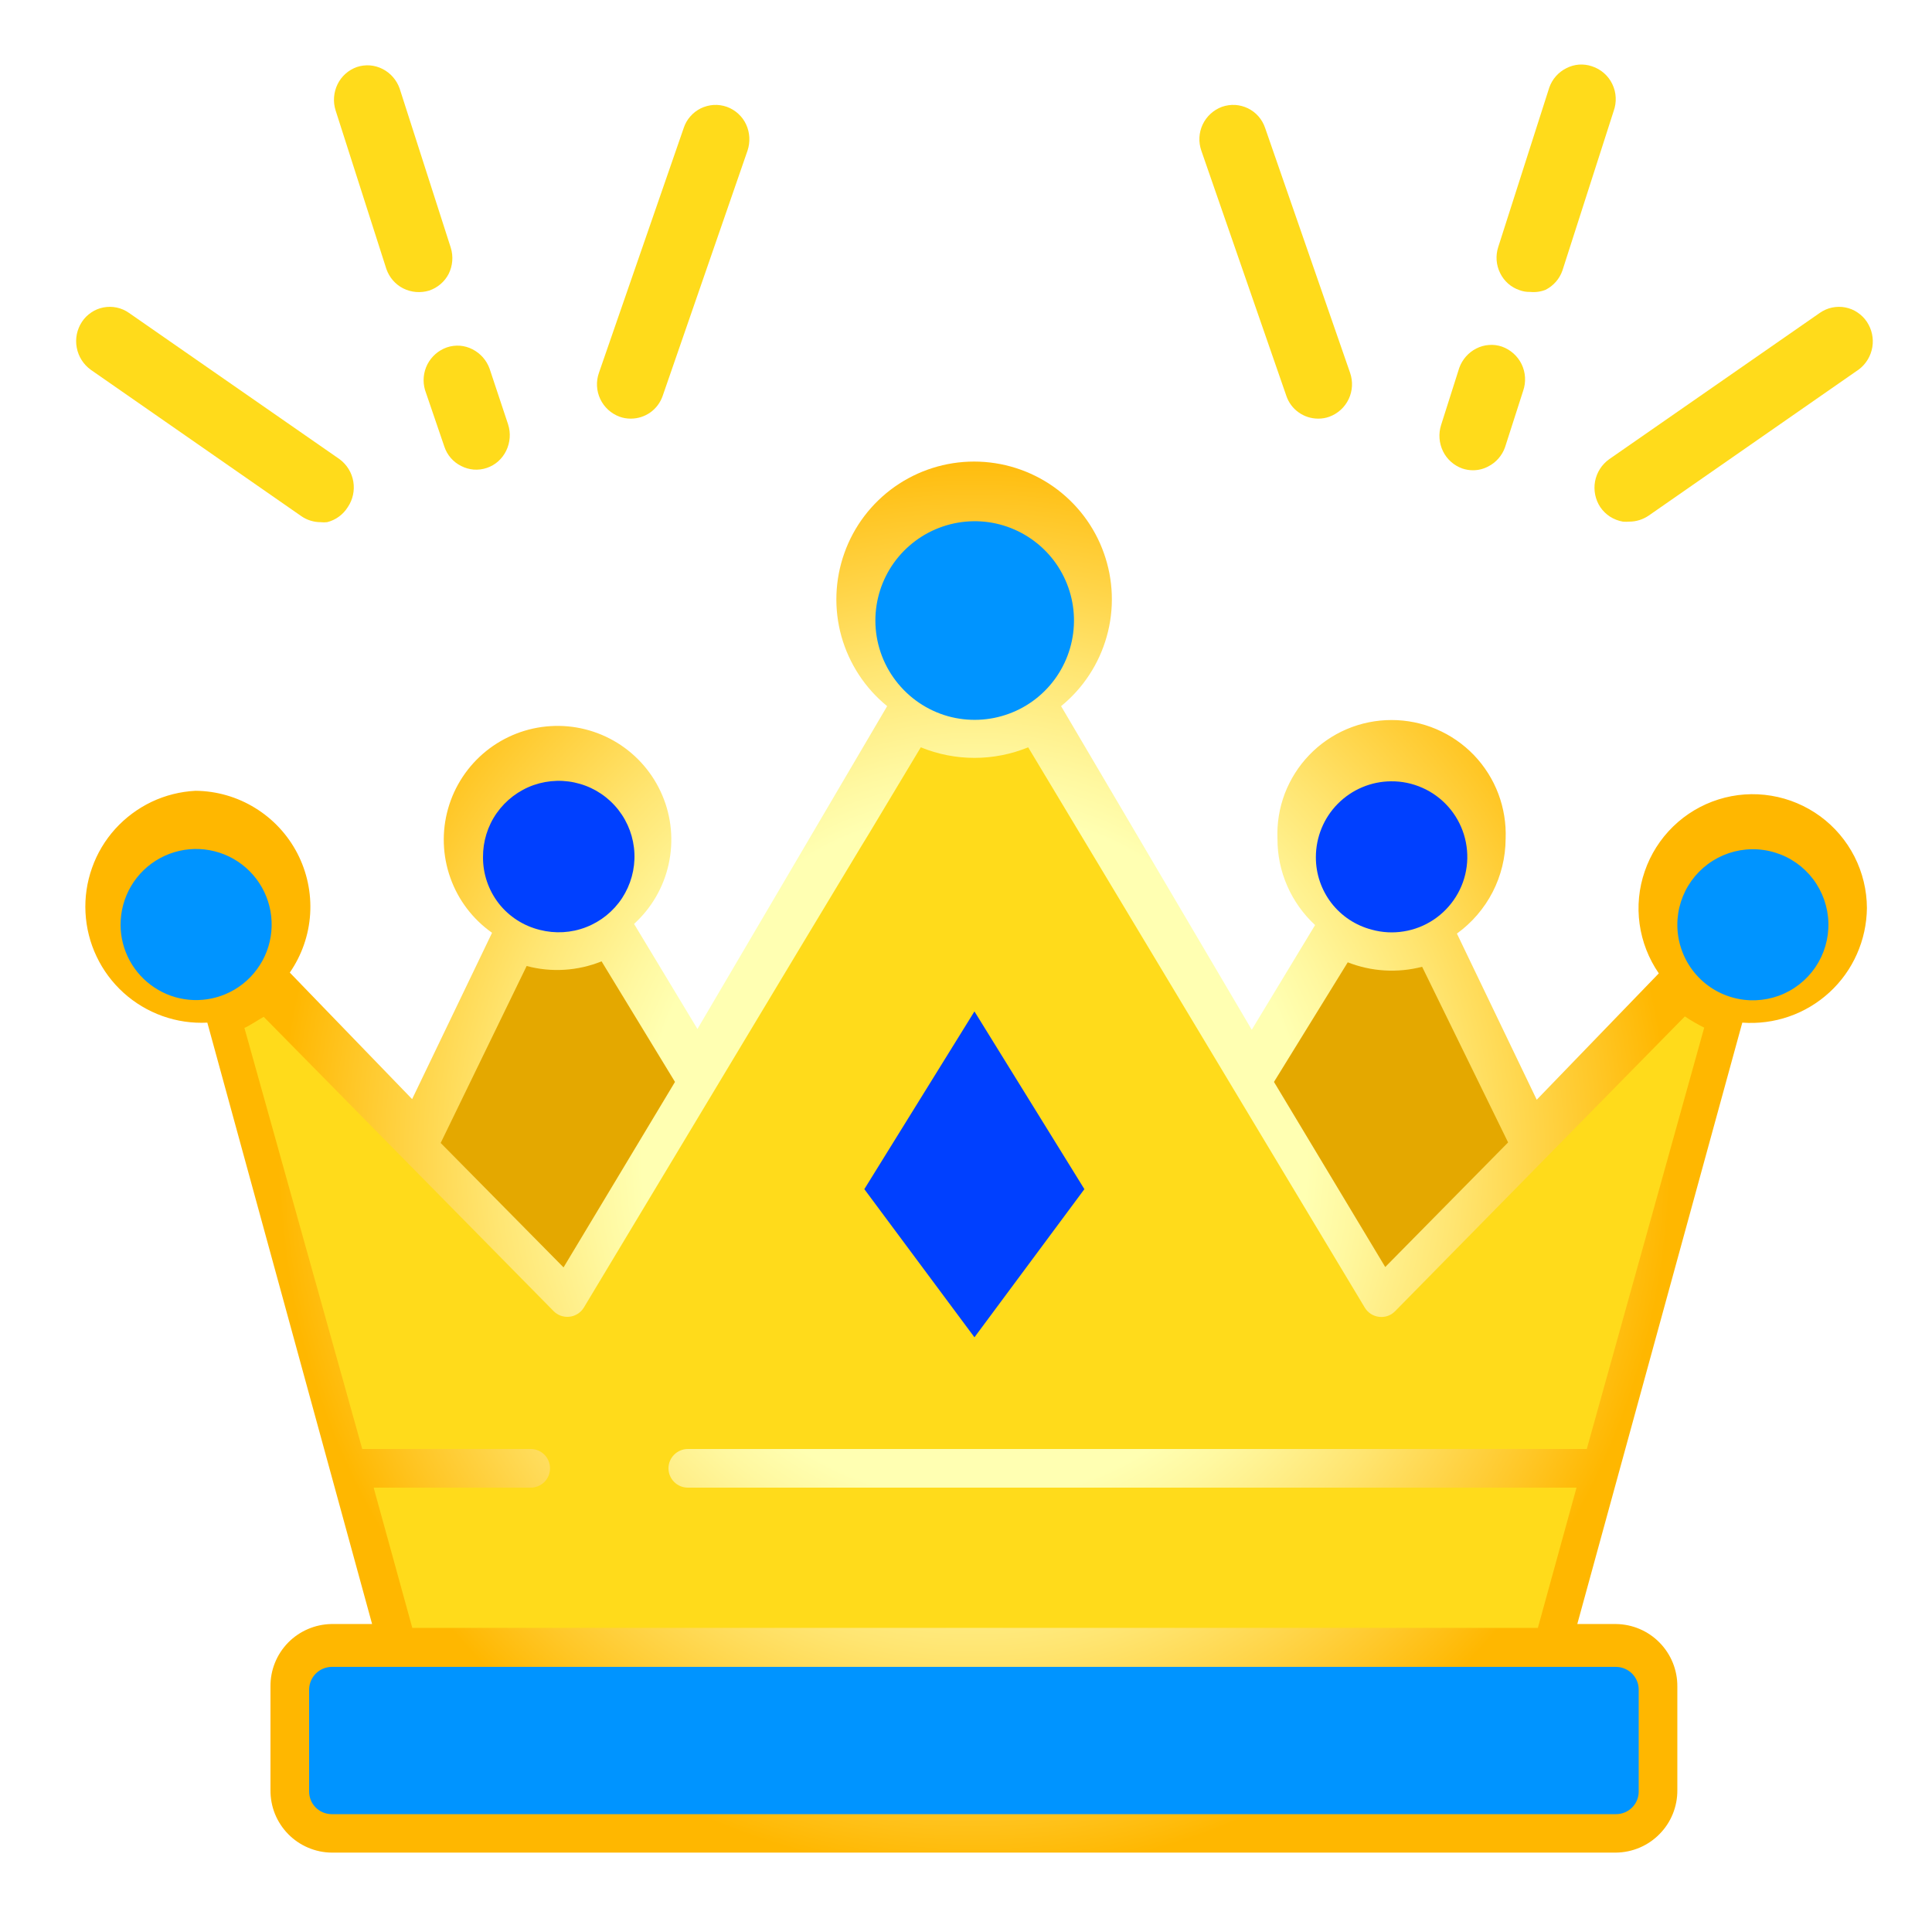
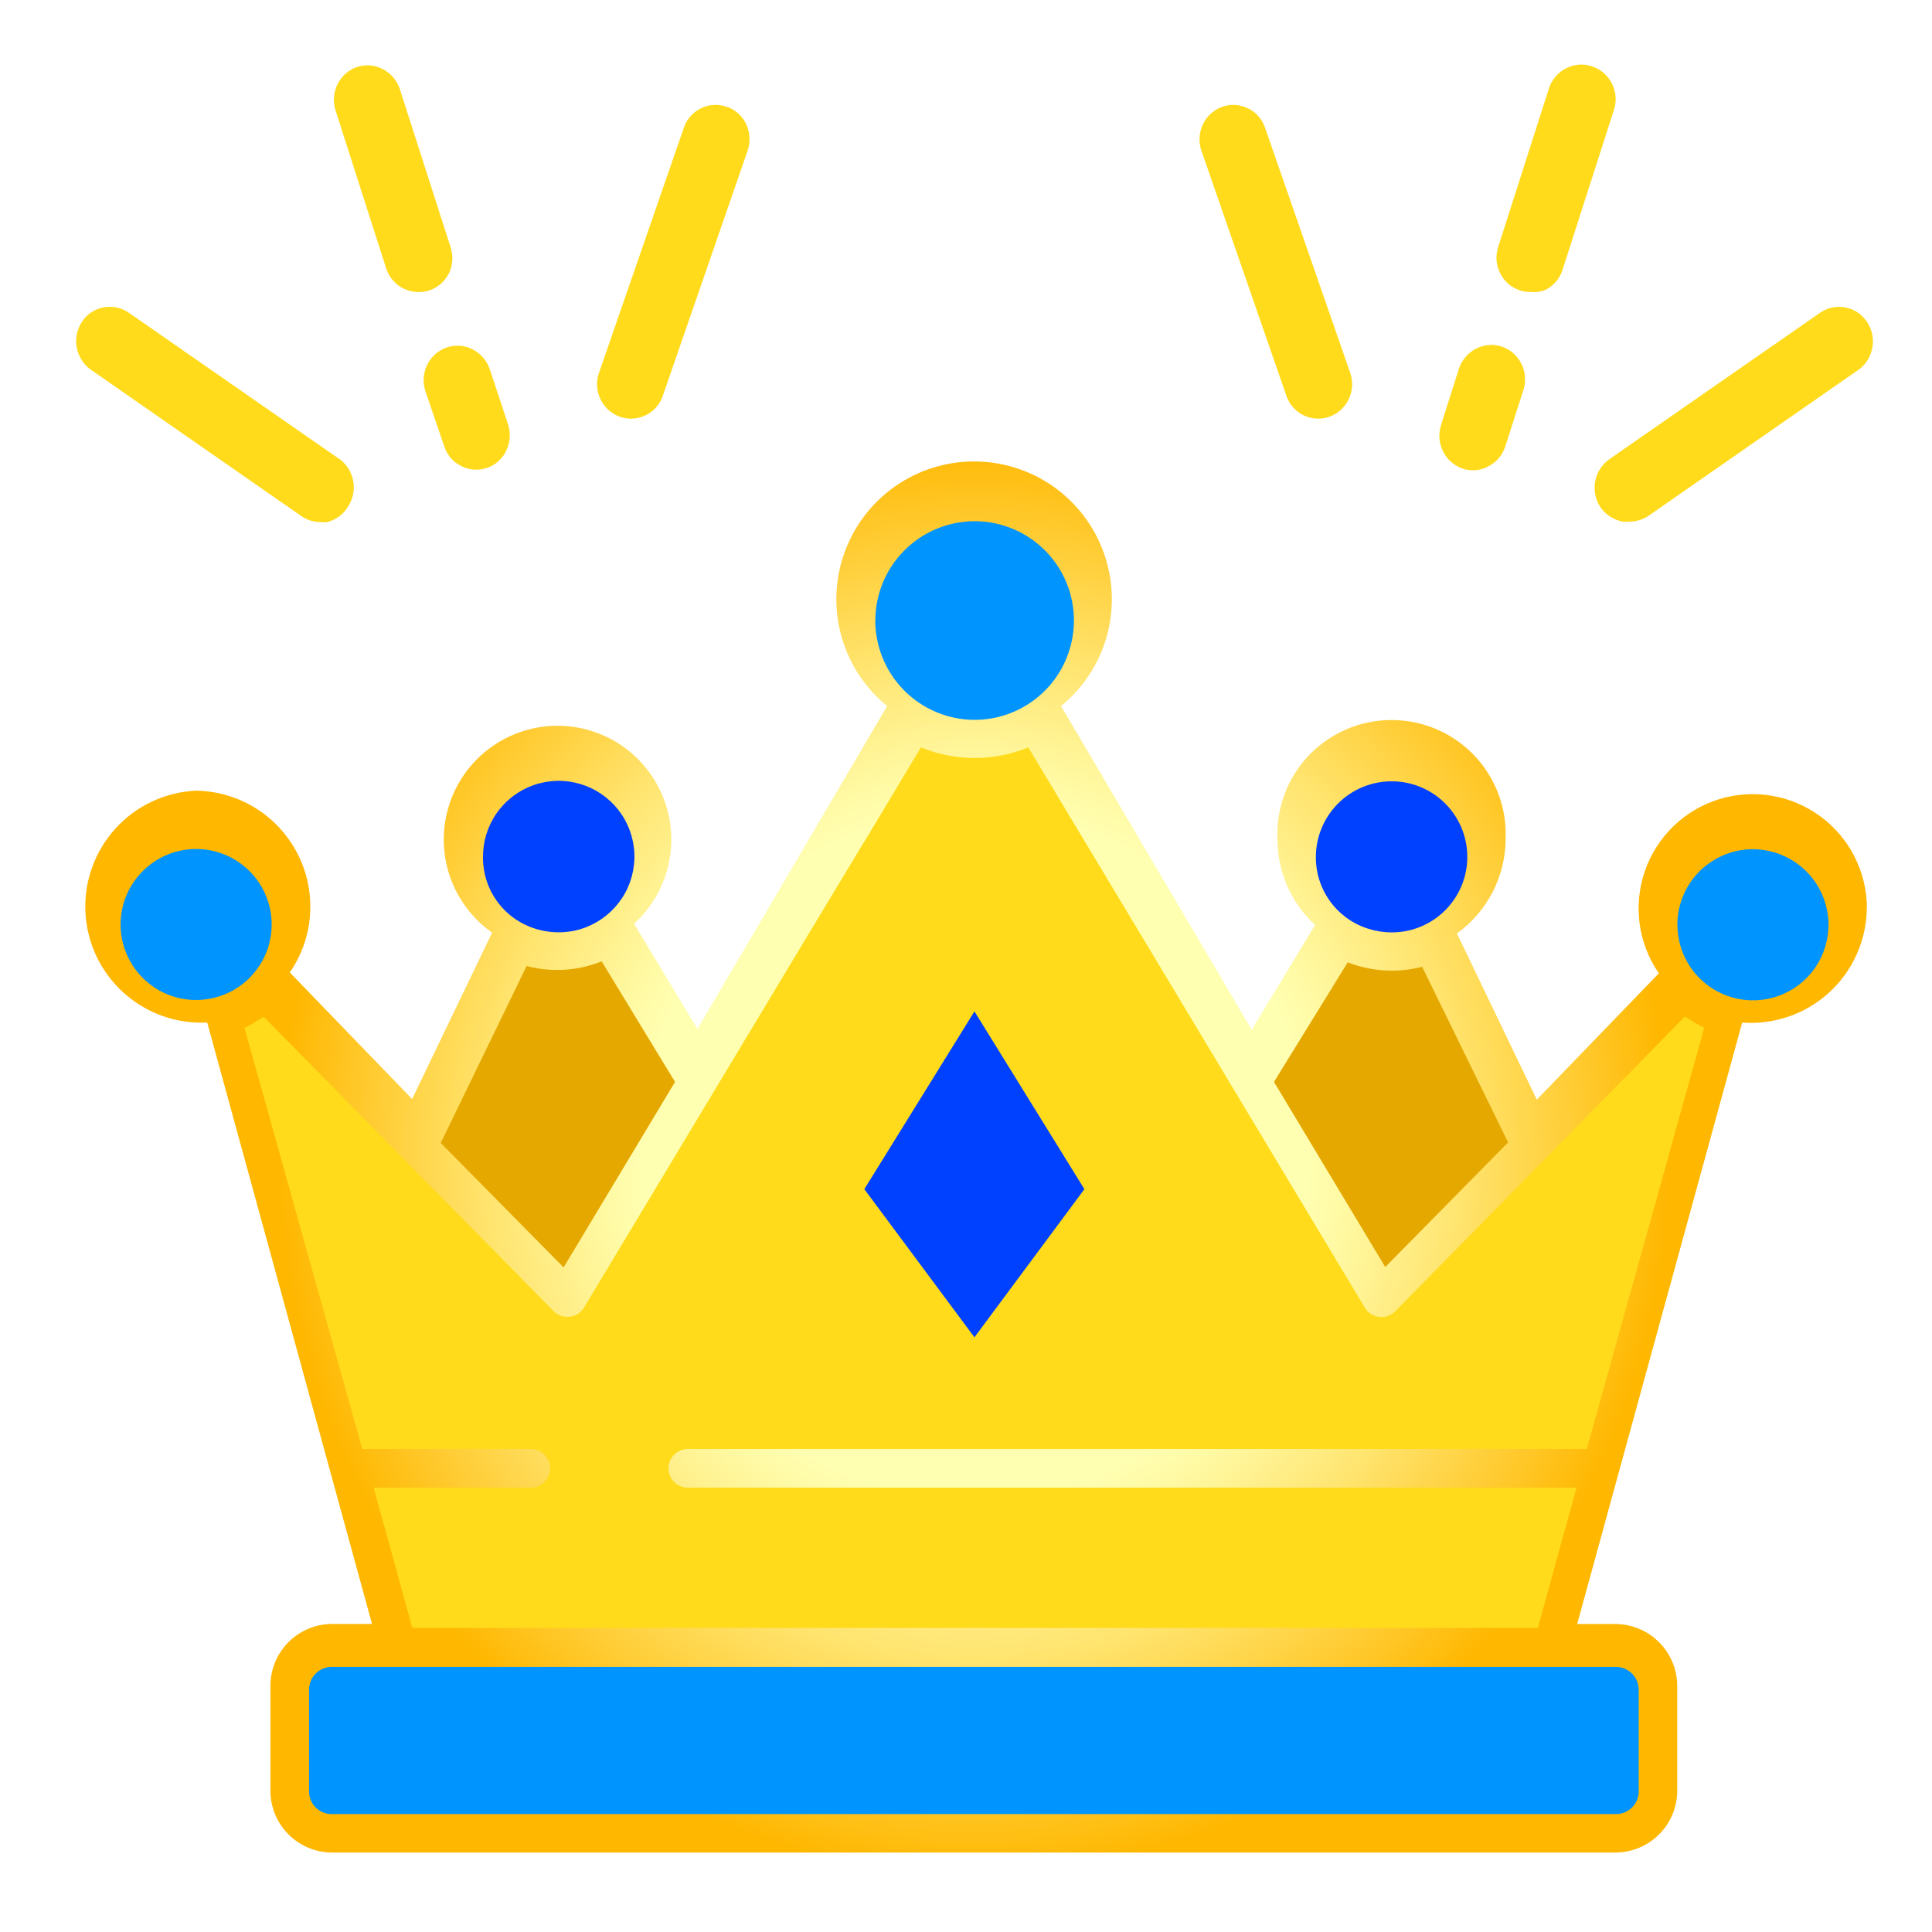
- <svg xmlns="http://www.w3.org/2000/svg" width="32" height="32" viewBox="0 0 32 32" fill="none">
-   <path d="M30.922 15.04C30.921 14.744 30.85 14.452 30.716 14.188C30.581 13.924 30.387 13.695 30.148 13.52C29.908 13.345 29.631 13.228 29.339 13.18C29.047 13.131 28.747 13.152 28.464 13.241C28.181 13.33 27.923 13.484 27.711 13.691C27.499 13.898 27.338 14.151 27.242 14.432C27.145 14.712 27.116 15.011 27.157 15.305C27.198 15.598 27.307 15.878 27.475 16.122L25.453 18.215L24.131 15.463C24.38 15.283 24.582 15.048 24.723 14.775C24.863 14.503 24.936 14.201 24.938 13.895C24.948 13.64 24.907 13.386 24.817 13.147C24.727 12.909 24.589 12.691 24.413 12.507C24.236 12.323 24.024 12.177 23.79 12.077C23.555 11.977 23.303 11.926 23.048 11.926C22.793 11.926 22.541 11.977 22.306 12.077C22.072 12.177 21.86 12.323 21.684 12.507C21.507 12.691 21.37 12.909 21.279 13.147C21.189 13.386 21.148 13.64 21.159 13.895C21.158 14.163 21.213 14.428 21.321 14.674C21.428 14.919 21.585 15.14 21.782 15.322L20.733 17.056L17.575 11.696C17.94 11.399 18.204 10.995 18.331 10.542C18.459 10.088 18.442 9.606 18.284 9.162C18.127 8.718 17.835 8.334 17.45 8.062C17.065 7.791 16.606 7.645 16.134 7.645C15.663 7.645 15.204 7.791 14.819 8.062C14.434 8.334 14.142 8.718 13.985 9.162C13.827 9.606 13.81 10.088 13.937 10.542C14.065 10.995 14.329 11.399 14.694 11.696L11.552 17.043L10.502 15.303C10.791 15.04 10.992 14.694 11.075 14.313C11.159 13.931 11.123 13.533 10.97 13.174C10.818 12.814 10.558 12.511 10.226 12.305C9.894 12.1 9.507 12.002 9.117 12.027C8.727 12.051 8.355 12.196 8.051 12.441C7.747 12.687 7.527 13.02 7.421 13.396C7.315 13.772 7.328 14.171 7.459 14.539C7.589 14.907 7.831 15.225 8.15 15.45L6.826 18.205L4.8 16.109C4.998 15.822 5.115 15.487 5.137 15.139C5.159 14.791 5.085 14.443 4.925 14.134C4.764 13.824 4.522 13.564 4.225 13.382C3.928 13.199 3.587 13.101 3.238 13.098C2.986 13.111 2.739 13.173 2.511 13.281C2.283 13.39 2.079 13.542 1.909 13.729C1.74 13.916 1.609 14.135 1.525 14.373C1.44 14.611 1.403 14.863 1.416 15.115C1.429 15.367 1.491 15.615 1.6 15.843C1.708 16.071 1.86 16.275 2.047 16.444C2.235 16.614 2.454 16.744 2.691 16.829C2.929 16.914 3.182 16.951 3.434 16.938L6.163 26.899H5.488C5.218 26.904 4.96 27.015 4.771 27.208C4.582 27.402 4.477 27.663 4.48 27.933V29.651C4.479 29.786 4.504 29.919 4.554 30.044C4.605 30.169 4.679 30.282 4.773 30.378C4.867 30.474 4.98 30.551 5.103 30.603C5.227 30.656 5.36 30.684 5.494 30.685H26.765C27.037 30.682 27.297 30.572 27.487 30.378C27.678 30.185 27.784 29.923 27.782 29.651V27.933C27.784 27.661 27.678 27.4 27.487 27.206C27.297 27.012 27.037 26.902 26.765 26.899H26.125L28.858 16.938C29.12 16.957 29.383 16.923 29.631 16.837C29.88 16.751 30.108 16.614 30.301 16.437C30.495 16.259 30.65 16.043 30.756 15.803C30.863 15.562 30.919 15.303 30.922 15.04Z" fill="url(#paint0_radial)" />
-   <path d="M26.368 1.098C26.299 1.074 26.225 1.065 26.152 1.07C26.079 1.076 26.008 1.096 25.943 1.13C25.811 1.196 25.71 1.31 25.661 1.45L24.816 4.09C24.769 4.233 24.78 4.39 24.848 4.525C24.88 4.591 24.925 4.649 24.98 4.698C25.035 4.746 25.099 4.783 25.168 4.806C25.224 4.827 25.284 4.837 25.344 4.835C25.431 4.844 25.519 4.832 25.6 4.8C25.731 4.733 25.831 4.619 25.879 4.48L26.727 1.84C26.753 1.768 26.765 1.691 26.761 1.614C26.758 1.537 26.738 1.462 26.705 1.393C26.672 1.323 26.625 1.262 26.567 1.211C26.509 1.16 26.441 1.122 26.368 1.098Z" fill="#FFDB1B" />
-   <path d="M24.877 5.741C24.808 5.717 24.734 5.708 24.661 5.714C24.588 5.719 24.517 5.739 24.451 5.773C24.32 5.84 24.22 5.954 24.17 6.093L23.869 7.04C23.823 7.184 23.835 7.34 23.901 7.475C23.966 7.608 24.081 7.71 24.221 7.76C24.278 7.779 24.337 7.789 24.397 7.789C24.484 7.789 24.57 7.768 24.646 7.728C24.778 7.662 24.879 7.547 24.928 7.408L25.229 6.471C25.278 6.327 25.269 6.17 25.203 6.033C25.137 5.897 25.02 5.792 24.877 5.741Z" fill="#FFDB1B" />
-   <path d="M30.922 5.331C30.881 5.269 30.828 5.217 30.767 5.176C30.706 5.134 30.637 5.106 30.564 5.092C30.492 5.078 30.418 5.079 30.345 5.094C30.273 5.109 30.205 5.139 30.144 5.181L26.653 7.606C26.53 7.694 26.447 7.825 26.419 7.973C26.392 8.121 26.423 8.274 26.506 8.4C26.549 8.463 26.604 8.517 26.668 8.558C26.733 8.599 26.805 8.627 26.88 8.64C26.915 8.643 26.951 8.643 26.986 8.64C27.1 8.64 27.211 8.605 27.306 8.541L30.794 6.115C30.91 6.025 30.988 5.894 31.012 5.748C31.036 5.603 31.003 5.454 30.922 5.331Z" fill="#FFDB1B" />
-   <path d="M20.954 2.118C20.93 2.048 20.893 1.983 20.845 1.928C20.796 1.872 20.737 1.827 20.67 1.794C20.604 1.762 20.532 1.743 20.458 1.738C20.384 1.734 20.31 1.745 20.24 1.769C20.099 1.821 19.984 1.927 19.92 2.062C19.856 2.198 19.848 2.354 19.898 2.496L21.306 6.557C21.343 6.667 21.414 6.763 21.509 6.83C21.604 6.898 21.717 6.934 21.834 6.934C21.897 6.934 21.96 6.924 22.019 6.902C22.16 6.85 22.275 6.745 22.339 6.609C22.403 6.473 22.411 6.318 22.362 6.176L20.954 2.118Z" fill="#FFDB1B" />
-   <path d="M7.431 4.537C7.498 4.402 7.511 4.247 7.466 4.102L6.618 1.462C6.568 1.324 6.468 1.209 6.336 1.142C6.271 1.109 6.2 1.089 6.127 1.083C6.054 1.078 5.98 1.087 5.911 1.11C5.771 1.16 5.656 1.262 5.591 1.395C5.525 1.531 5.513 1.687 5.559 1.83L6.4 4.457C6.449 4.596 6.548 4.711 6.679 4.777C6.812 4.844 6.966 4.856 7.108 4.813C7.247 4.766 7.363 4.668 7.431 4.537Z" fill="#FFDB1B" />
-   <path d="M8.109 6.106C8.059 5.967 7.958 5.853 7.827 5.786C7.762 5.752 7.691 5.732 7.618 5.726C7.544 5.721 7.471 5.73 7.401 5.754C7.262 5.803 7.147 5.903 7.079 6.035C7.012 6.167 6.998 6.319 7.04 6.461L7.36 7.398C7.383 7.467 7.419 7.531 7.467 7.586C7.515 7.641 7.573 7.686 7.638 7.718C7.703 7.752 7.775 7.772 7.848 7.778C7.921 7.783 7.994 7.774 8.064 7.75C8.133 7.727 8.198 7.689 8.253 7.64C8.307 7.591 8.352 7.532 8.384 7.466C8.45 7.33 8.462 7.174 8.416 7.03L8.109 6.106Z" fill="#FFDB1B" />
-   <path d="M5.625 7.606L2.134 5.181C2.074 5.139 2.005 5.109 1.933 5.094C1.861 5.079 1.786 5.078 1.714 5.092C1.641 5.106 1.572 5.134 1.511 5.176C1.45 5.217 1.397 5.269 1.357 5.331C1.274 5.457 1.243 5.61 1.271 5.757C1.298 5.905 1.382 6.037 1.504 6.125L4.992 8.55C5.086 8.615 5.198 8.649 5.312 8.649C5.347 8.653 5.382 8.653 5.417 8.649C5.56 8.614 5.682 8.524 5.76 8.4C5.844 8.276 5.877 8.124 5.852 7.976C5.827 7.828 5.746 7.696 5.625 7.606Z" fill="#FFDB1B" />
-   <path d="M12.038 1.769C11.969 1.745 11.895 1.734 11.821 1.738C11.747 1.743 11.675 1.762 11.608 1.794C11.542 1.827 11.482 1.872 11.434 1.928C11.385 1.983 11.348 2.048 11.325 2.118L9.92 6.176C9.87 6.318 9.878 6.473 9.942 6.609C10.006 6.745 10.121 6.85 10.262 6.902C10.322 6.924 10.384 6.934 10.448 6.934C10.564 6.934 10.678 6.898 10.773 6.83C10.867 6.763 10.938 6.667 10.976 6.557L12.381 2.496C12.429 2.353 12.421 2.197 12.358 2.061C12.327 1.993 12.282 1.933 12.227 1.883C12.172 1.833 12.108 1.794 12.038 1.769Z" fill="#FFDB1B" />
-   <path d="M26.282 24H11.392C11.307 24 11.226 24.034 11.166 24.094C11.106 24.154 11.072 24.235 11.072 24.32C11.072 24.405 11.106 24.486 11.166 24.546C11.226 24.606 11.307 24.64 11.392 24.64H26.112L25.472 26.963H6.829L6.189 24.64H8.79C8.875 24.64 8.957 24.606 9.017 24.546C9.077 24.486 9.11 24.405 9.11 24.32C9.11 24.235 9.077 24.154 9.017 24.094C8.957 24.034 8.875 24 8.79 24H6L4.048 17.024C4.077 17.024 4.333 16.858 4.368 16.842L9.168 21.715C9.202 21.75 9.244 21.777 9.29 21.793C9.336 21.809 9.385 21.815 9.433 21.809C9.482 21.804 9.528 21.787 9.569 21.761C9.61 21.735 9.645 21.699 9.67 21.658C16.864 9.683 12.87 16.349 15.251 12.378C15.821 12.611 16.46 12.611 17.03 12.378L22.605 21.658C22.63 21.7 22.664 21.735 22.705 21.762C22.746 21.788 22.792 21.805 22.841 21.811C22.889 21.817 22.939 21.812 22.985 21.796C23.031 21.78 23.073 21.753 23.107 21.718L27.907 16.835C28.009 16.904 28.116 16.966 28.227 17.021L26.282 24Z" fill="#FFDB1B" />
-   <path d="M16.14 22.15L14.316 19.696L16.14 16.752L17.961 19.696L16.14 22.15Z" fill="#0040FF" />
-   <path d="M8.723 16C9.134 16.11 9.57 16.082 9.964 15.923L11.18 17.92L9.334 20.992L7.299 18.931L8.723 16Z" fill="#E4A800" />
-   <path d="M22.323 15.939C22.715 16.093 23.147 16.119 23.555 16.013L24.979 18.922L22.944 20.986L21.101 17.92L22.323 15.939Z" fill="#E4A800" />
-   <path d="M14.499 10.282C14.498 9.937 14.606 9.601 14.806 9.321C15.007 9.041 15.29 8.831 15.617 8.72C15.943 8.61 16.296 8.604 16.625 8.705C16.954 8.806 17.244 9.008 17.453 9.282C17.661 9.556 17.779 9.889 17.788 10.233C17.797 10.578 17.698 10.916 17.505 11.201C17.312 11.486 17.034 11.704 16.71 11.822C16.387 11.941 16.034 11.955 15.702 11.863C15.357 11.766 15.053 11.559 14.836 11.274C14.618 10.989 14.5 10.64 14.499 10.282Z" fill="#0094FF" />
-   <path d="M23.04 12.941C23.219 12.939 23.396 12.976 23.56 13.049C23.723 13.121 23.869 13.228 23.988 13.362C24.107 13.496 24.195 13.654 24.248 13.825C24.3 13.996 24.316 14.176 24.293 14.353C24.27 14.531 24.209 14.701 24.114 14.853C24.019 15.005 23.893 15.135 23.744 15.234C23.595 15.333 23.427 15.399 23.25 15.427C23.073 15.456 22.893 15.446 22.72 15.398C22.455 15.329 22.22 15.174 22.052 14.957C21.885 14.739 21.794 14.473 21.795 14.198C21.795 13.867 21.925 13.548 22.158 13.313C22.392 13.077 22.709 12.943 23.04 12.941Z" fill="#0040FF" />
-   <path d="M27.782 15.322C27.781 15.059 27.863 14.803 28.015 14.59C28.168 14.376 28.384 14.216 28.632 14.132C28.88 14.048 29.149 14.044 29.4 14.121C29.651 14.197 29.871 14.351 30.03 14.56C30.188 14.769 30.277 15.022 30.284 15.284C30.291 15.547 30.215 15.804 30.068 16.021C29.92 16.238 29.708 16.403 29.462 16.493C29.215 16.582 28.947 16.593 28.694 16.521C28.433 16.448 28.202 16.291 28.037 16.074C27.873 15.858 27.783 15.593 27.782 15.322Z" fill="#0094FF" />
-   <path d="M8 14.199C7.998 13.937 8.077 13.68 8.228 13.466C8.379 13.252 8.593 13.09 8.84 13.003C9.088 12.917 9.356 12.91 9.608 12.984C9.859 13.057 10.081 13.208 10.243 13.415C10.404 13.621 10.497 13.873 10.508 14.135C10.519 14.397 10.447 14.655 10.304 14.875C10.16 15.094 9.951 15.263 9.707 15.357C9.463 15.452 9.195 15.467 8.941 15.402C8.672 15.336 8.432 15.182 8.261 14.964C8.091 14.745 7.999 14.476 8 14.199Z" fill="#0040FF" />
-   <path d="M1.997 15.322C1.996 15.095 2.056 14.872 2.171 14.677C2.286 14.482 2.452 14.321 2.652 14.213C2.851 14.105 3.076 14.053 3.303 14.063C3.529 14.073 3.749 14.144 3.938 14.269C4.127 14.394 4.279 14.568 4.377 14.773C4.475 14.977 4.515 15.204 4.494 15.43C4.473 15.656 4.391 15.872 4.256 16.054C4.122 16.237 3.941 16.38 3.732 16.467C3.542 16.547 3.336 16.578 3.131 16.559C2.927 16.54 2.73 16.471 2.559 16.357C2.387 16.244 2.246 16.09 2.148 15.91C2.05 15.729 1.998 15.527 1.997 15.322Z" fill="#0094FF" />
-   <path d="M5.488 27.609H26.765C26.814 27.609 26.864 27.619 26.909 27.638C26.955 27.657 26.997 27.685 27.032 27.72C27.067 27.755 27.095 27.797 27.114 27.843C27.133 27.888 27.142 27.937 27.142 27.987V29.673C27.142 29.773 27.103 29.868 27.033 29.938C26.963 30.008 26.867 30.048 26.768 30.048H5.488C5.389 30.046 5.295 30.006 5.226 29.935C5.157 29.864 5.119 29.769 5.12 29.67V27.984C5.121 27.886 5.16 27.792 5.228 27.722C5.297 27.652 5.39 27.612 5.488 27.609Z" fill="#0094FF" />
-   <defs>
-     <radialGradient id="paint0_radial" cx="0" cy="0" r="1" gradientUnits="userSpaceOnUse" gradientTransform="translate(16.1409 19.1421) scale(13.1776 13.4412)">
-       <stop offset="0.42" stop-color="#FFFFB2" />
-       <stop offset="0.48" stop-color="#FFF8A0" />
-       <stop offset="0.61" stop-color="#FFE571" />
-       <stop offset="0.79" stop-color="#FFC727" />
-       <stop offset="0.88" stop-color="#FFB700" />
-     </radialGradient>
-   </defs>
+ <svg xmlns="http://www.w3.org/2000/svg" fill="none" height="32" viewBox="0 0 32 32" width="32">
+   <radialGradient id="a" cx="0" cy="0" gradientTransform="matrix(13.1776 0 0 13.4412 16.1409 19.1421)" gradientUnits="userSpaceOnUse" r="1">
+     <stop offset=".42" stop-color="#ffffb2" />
+     <stop offset=".48" stop-color="#fff8a0" />
+     <stop offset=".61" stop-color="#ffe571" />
+     <stop offset=".79" stop-color="#ffc727" />
+     <stop offset=".88" stop-color="#ffb700" />
+   </radialGradient>
+   <path d="m30.922 15.04c-.001-.296-.071-.588-.206-.853-.134-.264-.329-.493-.568-.668-.239-.175-.516-.291-.808-.34s-.592-.027-.875.061c-.283.089-.541.243-.753.45s-.373.461-.469.741c-.096.28-.125.579-.085.873.041.294.149.574.318.817l-2.022 2.093-1.322-2.752c.248-.179.451-.415.591-.687.14-.273.214-.574.215-.881.01-.255-.031-.509-.121-.747s-.228-.456-.404-.64-.388-.33-.623-.43c-.234-.1-.487-.151-.742-.151s-.507.051-.742.151c-.234.1-.446.246-.623.43s-.314.402-.404.64c-.09.238-.131.493-.121.747-0.0.268.055.533.162.779.107.246.265.466.462.648l-1.05 1.734-3.158-5.36c.365-.297.63-.701.757-1.154s.111-.936-.047-1.38-.449-.828-.834-1.1c-.385-.272-.845-.418-1.316-.418-.471 0-.931.146-1.316.418-.385.272-.676.656-.834 1.1s-.174.926-.047 1.38.392.857.757 1.154l-3.142 5.347-1.05-1.741c.289-.263.489-.609.573-.99.084-.381.047-.779-.105-1.139-.152-.36-.412-.663-.744-.869-.332-.205-.72-.303-1.109-.278-.39.024-.762.169-1.066.414-.304.245-.524.579-.63.955-.106.376-.093.775.038 1.143s.373.686.692.911l-1.325 2.755-2.026-2.096c.198-.287.315-.622.336-.97.022-.348-.051-.695-.212-1.005-.161-.309-.402-.57-.699-.752-.297-.182-.638-.281-.987-.284-.252.013-.499.075-.727.183-.228.108-.433.261-.602.448-.169.187-.3.406-.385.644-.085.238-.122.49-.109.742.013.252.075.499.183.727.108.228.261.432.448.602s.406.3.644.385c.238.085.49.122.742.109l2.73 9.962h-.675c-.27.004-.528.115-.717.309-.189.194-.293.454-.291.725v1.718c-.001.134.024.268.074.393.05.125.125.238.219.334.094.096.206.172.33.225.124.053.257.08.391.082h21.27c.272-.003.532-.113.722-.306.191-.194.297-.455.295-.727v-1.718c.002-.272-.104-.533-.295-.727-.191-.194-.451-.304-.722-.307h-.64l2.733-9.962c.262.02.525-.015.774-.101s.476-.223.67-.4.348-.394.455-.634c.107-.24.163-.5.165-.763z" fill="url(#a)" />
+   <g fill="#ffdb1b">
+     <path d="m26.368 1.098c-.07-.023-.143-.033-.216-.027-.073.005-.144.026-.21.059-.132.066-.233.181-.282.32l-.845 2.64c-.047.144-.036.3.032.435.032.066.077.125.132.173.055.048.119.085.188.109.056.021.116.03.176.029.087.009.175-.003.256-.035.131-.067.23-.181.278-.32l.848-2.64c.027-.072.038-.149.035-.226-.004-.077-.023-.152-.056-.221-.034-.069-.081-.131-.138-.182-.058-.051-.125-.089-.199-.113z" />
+     <path d="m24.877 5.741c-.069-.023-.143-.033-.216-.027s-.144.026-.21.059c-.131.067-.232.181-.282.32l-.301.947c-.046.144-.034.3.032.435.066.133.18.235.32.285.057.019.116.029.176.029.087 0.0.173-.02.25-.061.132-.066.233-.181.282-.32l.301-.938c.049-.143.04-.301-.026-.437s-.183-.242-.326-.292z" />
+     <path d="m30.922 5.331c-.041-.062-.093-.114-.154-.156-.061-.041-.13-.069-.203-.083-.072-.014-.147-.013-.219.002-.072.015-.141.045-.201.087l-3.491 2.426c-.122.088-.206.219-.233.367-.027.148.004.301.086.426.043.063.098.117.163.158.064.041.136.069.212.082.035.003.07.003.106 0 .114-0.0.226-.035.32-.099l3.488-2.426c.117-.09.195-.221.218-.367.024-.145-.009-.295-.09-.417z" />
+     <path d="m20.954 2.118c-.023-.07-.06-.135-.109-.191-.049-.056-.108-.101-.174-.133-.066-.032-.139-.051-.212-.056-.074-.004-.148.006-.217.031-.141.052-.256.157-.32.293s-.072.291-.023.433l1.408 4.061c.037.11.109.206.203.274s.208.104.325.104c.063 0.0.126-.011.186-.032.141-.052.256-.157.32-.293.064-.136.072-.291.023-.433z" />
+     <path d="m7.431 4.537c.067-.135.08-.291.035-.435l-.848-2.64c-.05-.139-.15-.253-.282-.32-.065-.034-.136-.054-.21-.059-.073-.005-.147.004-.216.027-.14.05-.254.152-.32.285-.066.136-.078.291-.032.435l.842 2.627c.048.139.148.253.278.32.133.066.287.079.429.035.139-.046.255-.145.323-.275z" />
+     <path d="m8.109 6.106c-.05-.139-.15-.253-.282-.32-.065-.034-.136-.054-.21-.059-.073-.005-.147.004-.216.027-.14.049-.255.15-.322.281-.067.132-.081.284-.039.426l.32.938c.023.069.06.133.107.188.048.055.106.1.171.132.065.034.136.054.21.059.073.005.147-.004.216-.027.07-.024.134-.061.189-.11.055-.049.1-.108.131-.175.066-.136.078-.291.032-.435z" />
+     <path d="m5.625 7.606-3.491-2.426c-.061-.042-.129-.072-.201-.087-.072-.015-.147-.016-.219-.002-.072.014-.141.042-.203.083s-.114.094-.154.156c-.083.126-.114.279-.086.426.027.148.111.28.233.367l3.488 2.426c.094.064.206.099.32.099.035.003.07.003.106 0 .142-.036.265-.125.342-.25.084-.124.117-.276.092-.424-.025-.148-.106-.28-.226-.37z" />
+     <path d="m12.038 1.769c-.07-.025-.144-.035-.217-.031-.074.004-.146.023-.212.056-.067.032-.126.078-.174.133-.049.056-.086.12-.109.191l-1.405 4.058c-.05.142-.041.297.023.433.064.136.179.241.32.293.059.021.122.032.186.032.116 0.0.23-.036.325-.104s.166-.163.203-.274l1.405-4.061c.049-.143.041-.298-.022-.435-.031-.067-.076-.128-.131-.178-.055-.05-.119-.089-.189-.113z" />
+     <path d="m26.282 24h-14.89c-.085 0-.166.034-.226.094s-.094.141-.094.226.034.166.094.226c.06.06.141.094.226.094h14.72l-.64 2.323h-18.643l-.64-2.323h2.602c.085 0 .166-.034.226-.094.06-.06.094-.141.094-.226s-.034-.166-.094-.226c-.06-.06-.141-.094-.226-.094h-2.79l-1.952-6.976c.029 0 .285-.166.32-.182l4.8 4.874c.034.035.076.061.122.078.046.016.095.022.144.016.048-.005.095-.022.136-.048.041-.026.076-.062.101-.103 7.194-11.974 3.2-5.309 5.581-9.28.57.234 1.209.234 1.779 0l5.574 9.28c.025.042.059.078.1.104.041.027.087.043.136.049s.098.001.144-.015c.046-.016.088-.043.122-.077l4.8-4.883c.102.069.209.131.32.186z" />
+   </g>
+   <path d="m16.14 22.15-1.824-2.454 1.824-2.944 1.821 2.944z" fill="#0040ff" />
+   <path d="m8.723 16c.411.109.847.082 1.242-.077l1.216 1.997-1.846 3.072-2.035-2.061z" fill="#e4a800" />
+   <path d="m22.323 15.939c.393.154.824.18 1.232.074l1.424 2.909-2.035 2.064-1.843-3.066z" fill="#e4a800" />
+   <path d="m14.499 10.282c-.001-.345.107-.681.307-.961.201-.28.484-.49.81-.601.326-.11.679-.116 1.008-.015.33.101.619.302.828.577.209.274.326.607.335.951.009.344-.09.683-.283.968s-.471.502-.795.621c-.323.119-.676.133-1.008.04-.345-.097-.649-.303-.867-.589-.217-.285-.335-.634-.337-.992z" fill="#0094ff" />
+   <path d="m23.04 12.941c.179-.002.356.035.52.108.164.073.309.179.428.313s.207.292.26.463c.052.171.068.351.045.529-.023.177-.084.348-.179.5s-.221.282-.37.381c-.149.099-.318.165-.494.193-.177.028-.357.018-.53-.029-.266-.069-.5-.224-.668-.442-.167-.217-.258-.484-.257-.758-.001-.332.13-.65.363-.886.233-.236.55-.369.882-.372z" fill="#0040ff" />
+   <path d="m27.782 15.322c-.001-.262.081-.518.233-.732.152-.213.368-.373.617-.458s.517-.088.768-.011.471.231.63.439c.159.209.248.462.255.725s-.069.52-.216.737c-.148.217-.36.382-.606.471-.246.09-.515.1-.767.029-.262-.074-.492-.231-.657-.447-.165-.216-.254-.481-.255-.753z" fill="#0094ff" />
+   <path d="m8 14.199c-.002-.262.077-.518.228-.733s.365-.376.612-.463c.247-.086.516-.093.767-.019s.474.225.635.431c.161.206.254.458.265.72.011.262-.06.521-.204.74-.144.219-.352.388-.597.483-.244.095-.512.11-.766.045-.269-.066-.509-.22-.679-.438-.171-.218-.263-.488-.261-.765z" fill="#0040ff" />
+   <path d="m1.997 15.322c-.002-.227.059-.45.174-.645s.282-.355.481-.464c.199-.108.424-.16.651-.15.227.01.446.081.635.206s.341.299.439.503c.098.204.139.432.117.657-.021.226-.103.442-.238.624-.134.183-.316.326-.525.413-.19.079-.396.111-.6.092-.205-.019-.401-.088-.573-.202-.171-.113-.312-.267-.41-.448-.098-.181-.15-.383-.151-.588z" fill="#0094ff" />
+   <path d="m5.488 27.609h21.277c.05 0 .099.01.144.029s.087.047.122.082c.035.035.063.077.082.122s.029.095.029.144v1.686c0 .099-.039.195-.11.265s-.166.11-.265.11h-21.28c-.099-.002-.193-.042-.262-.113-.069-.071-.107-.166-.106-.265v-1.686c.001-.098.04-.192.108-.262.069-.07.162-.11.26-.113z" fill="#0094ff" />
</svg>
